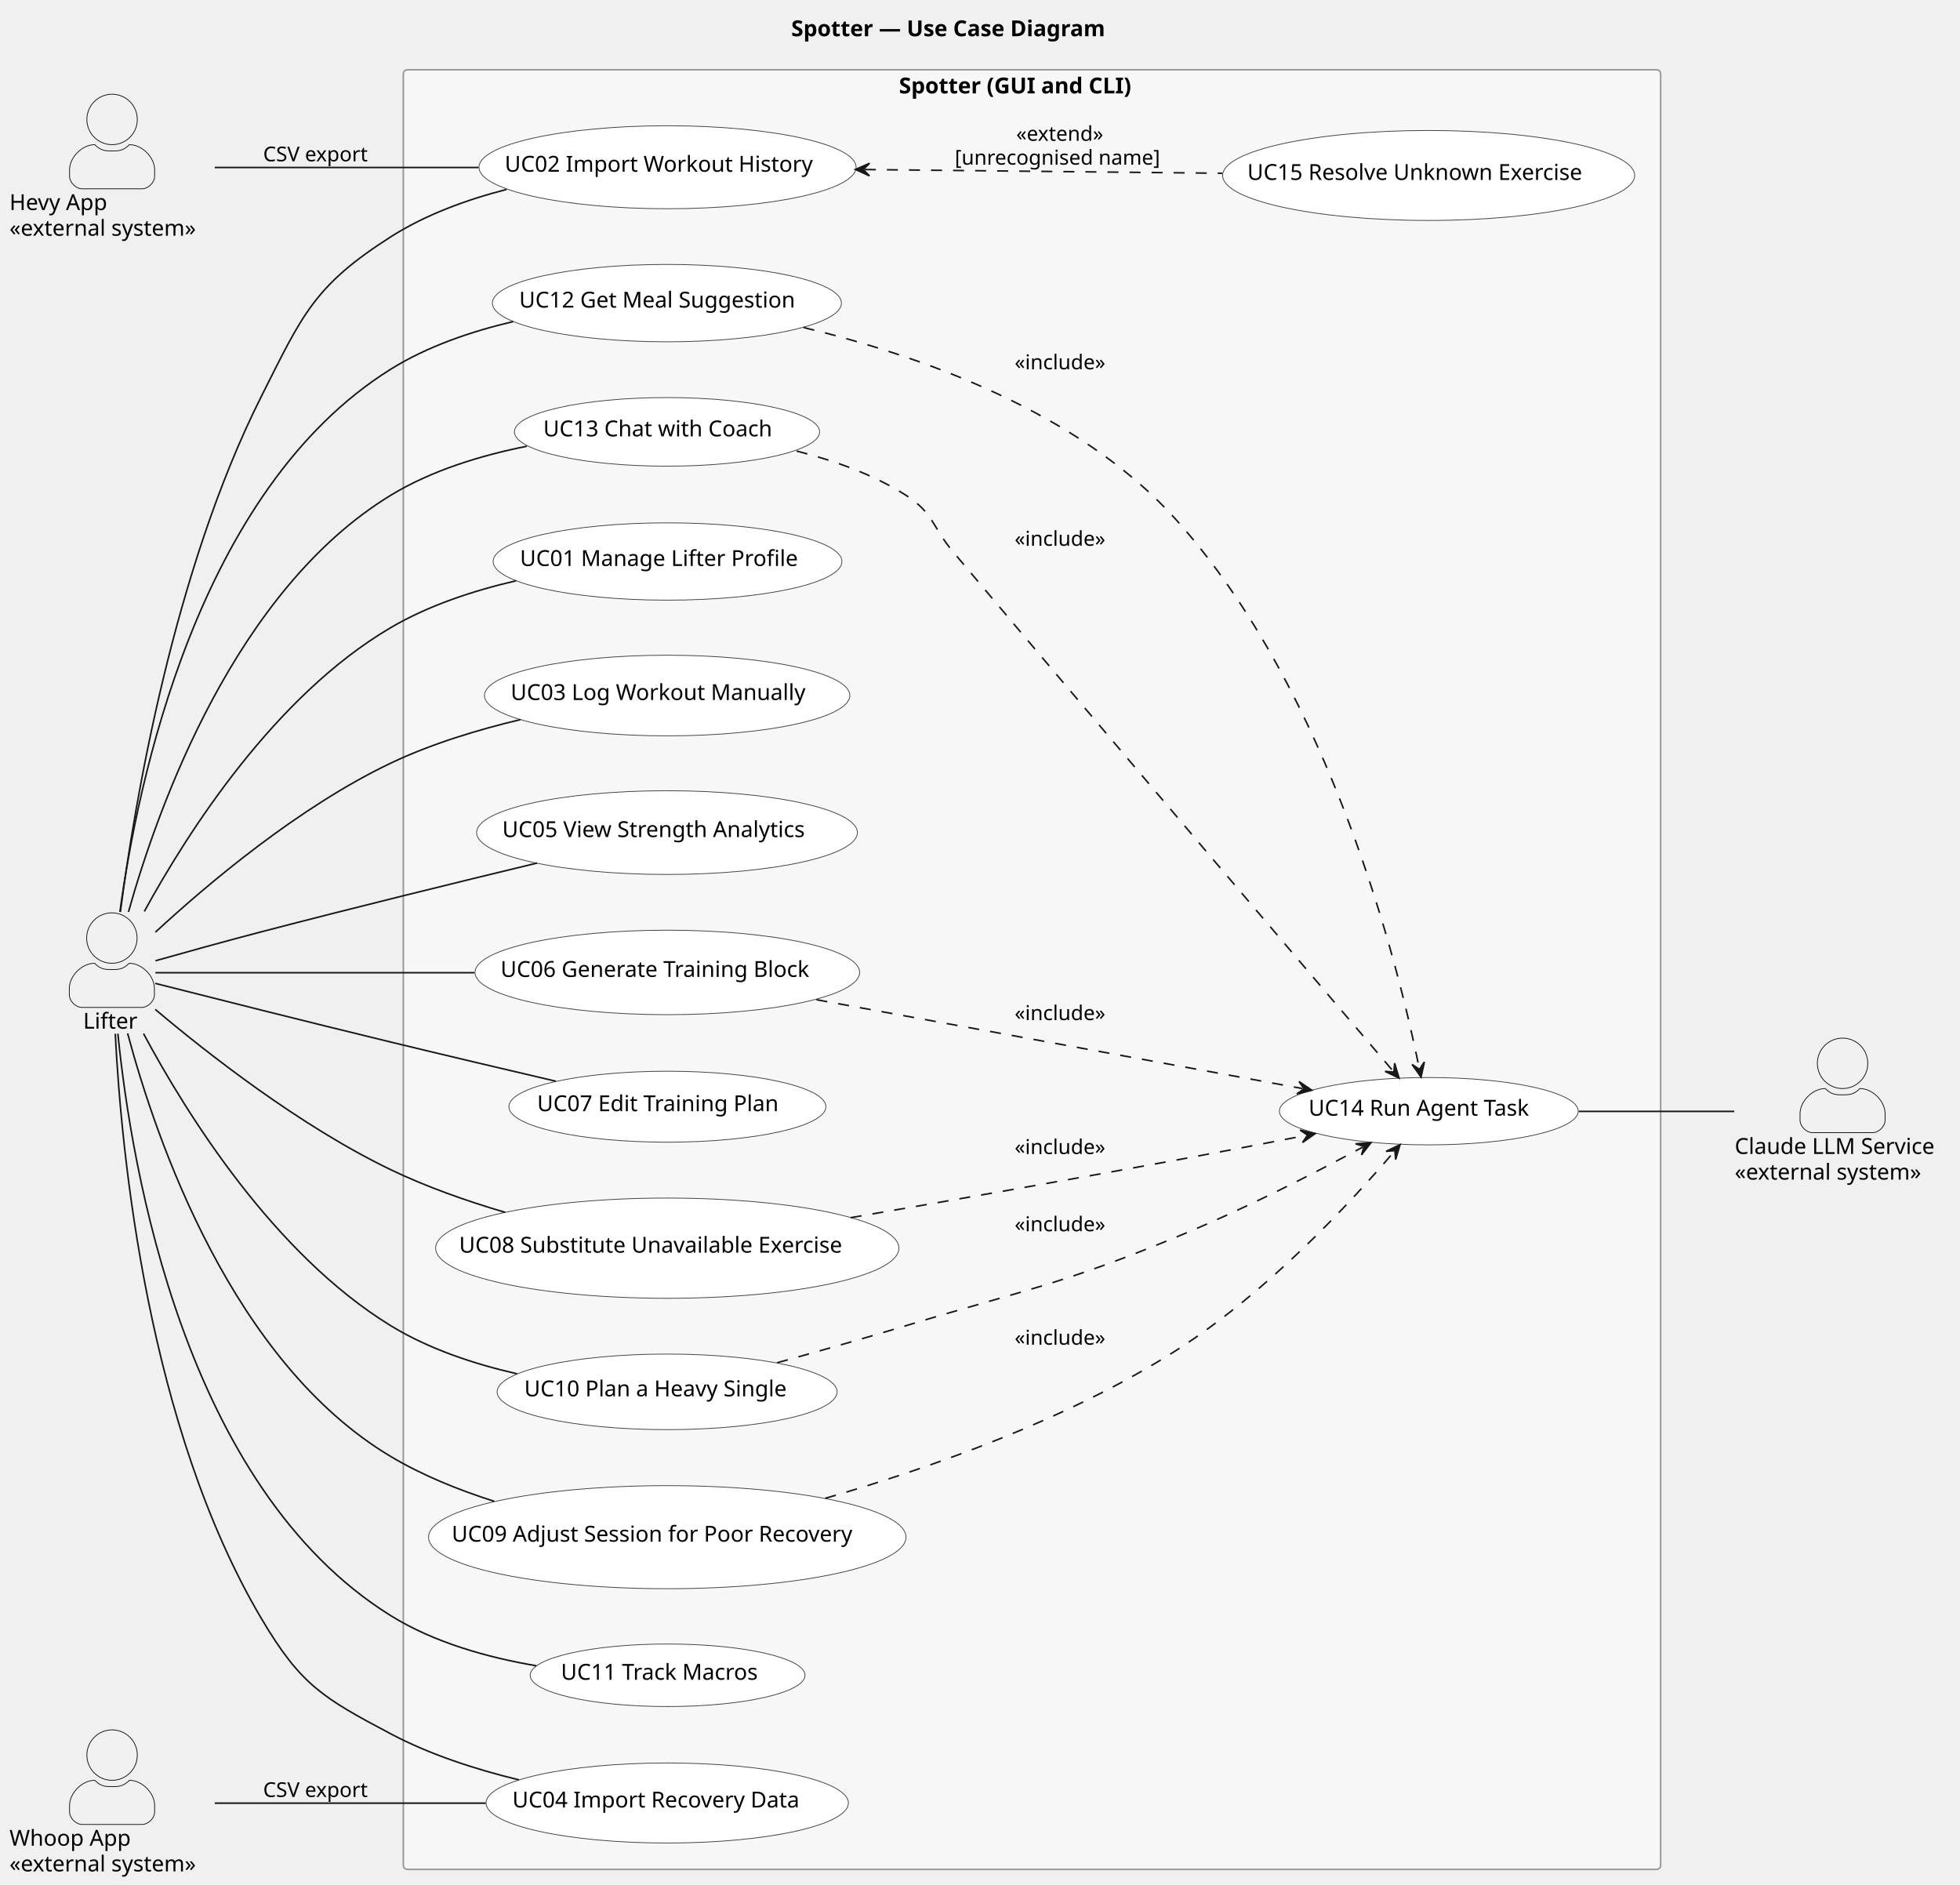
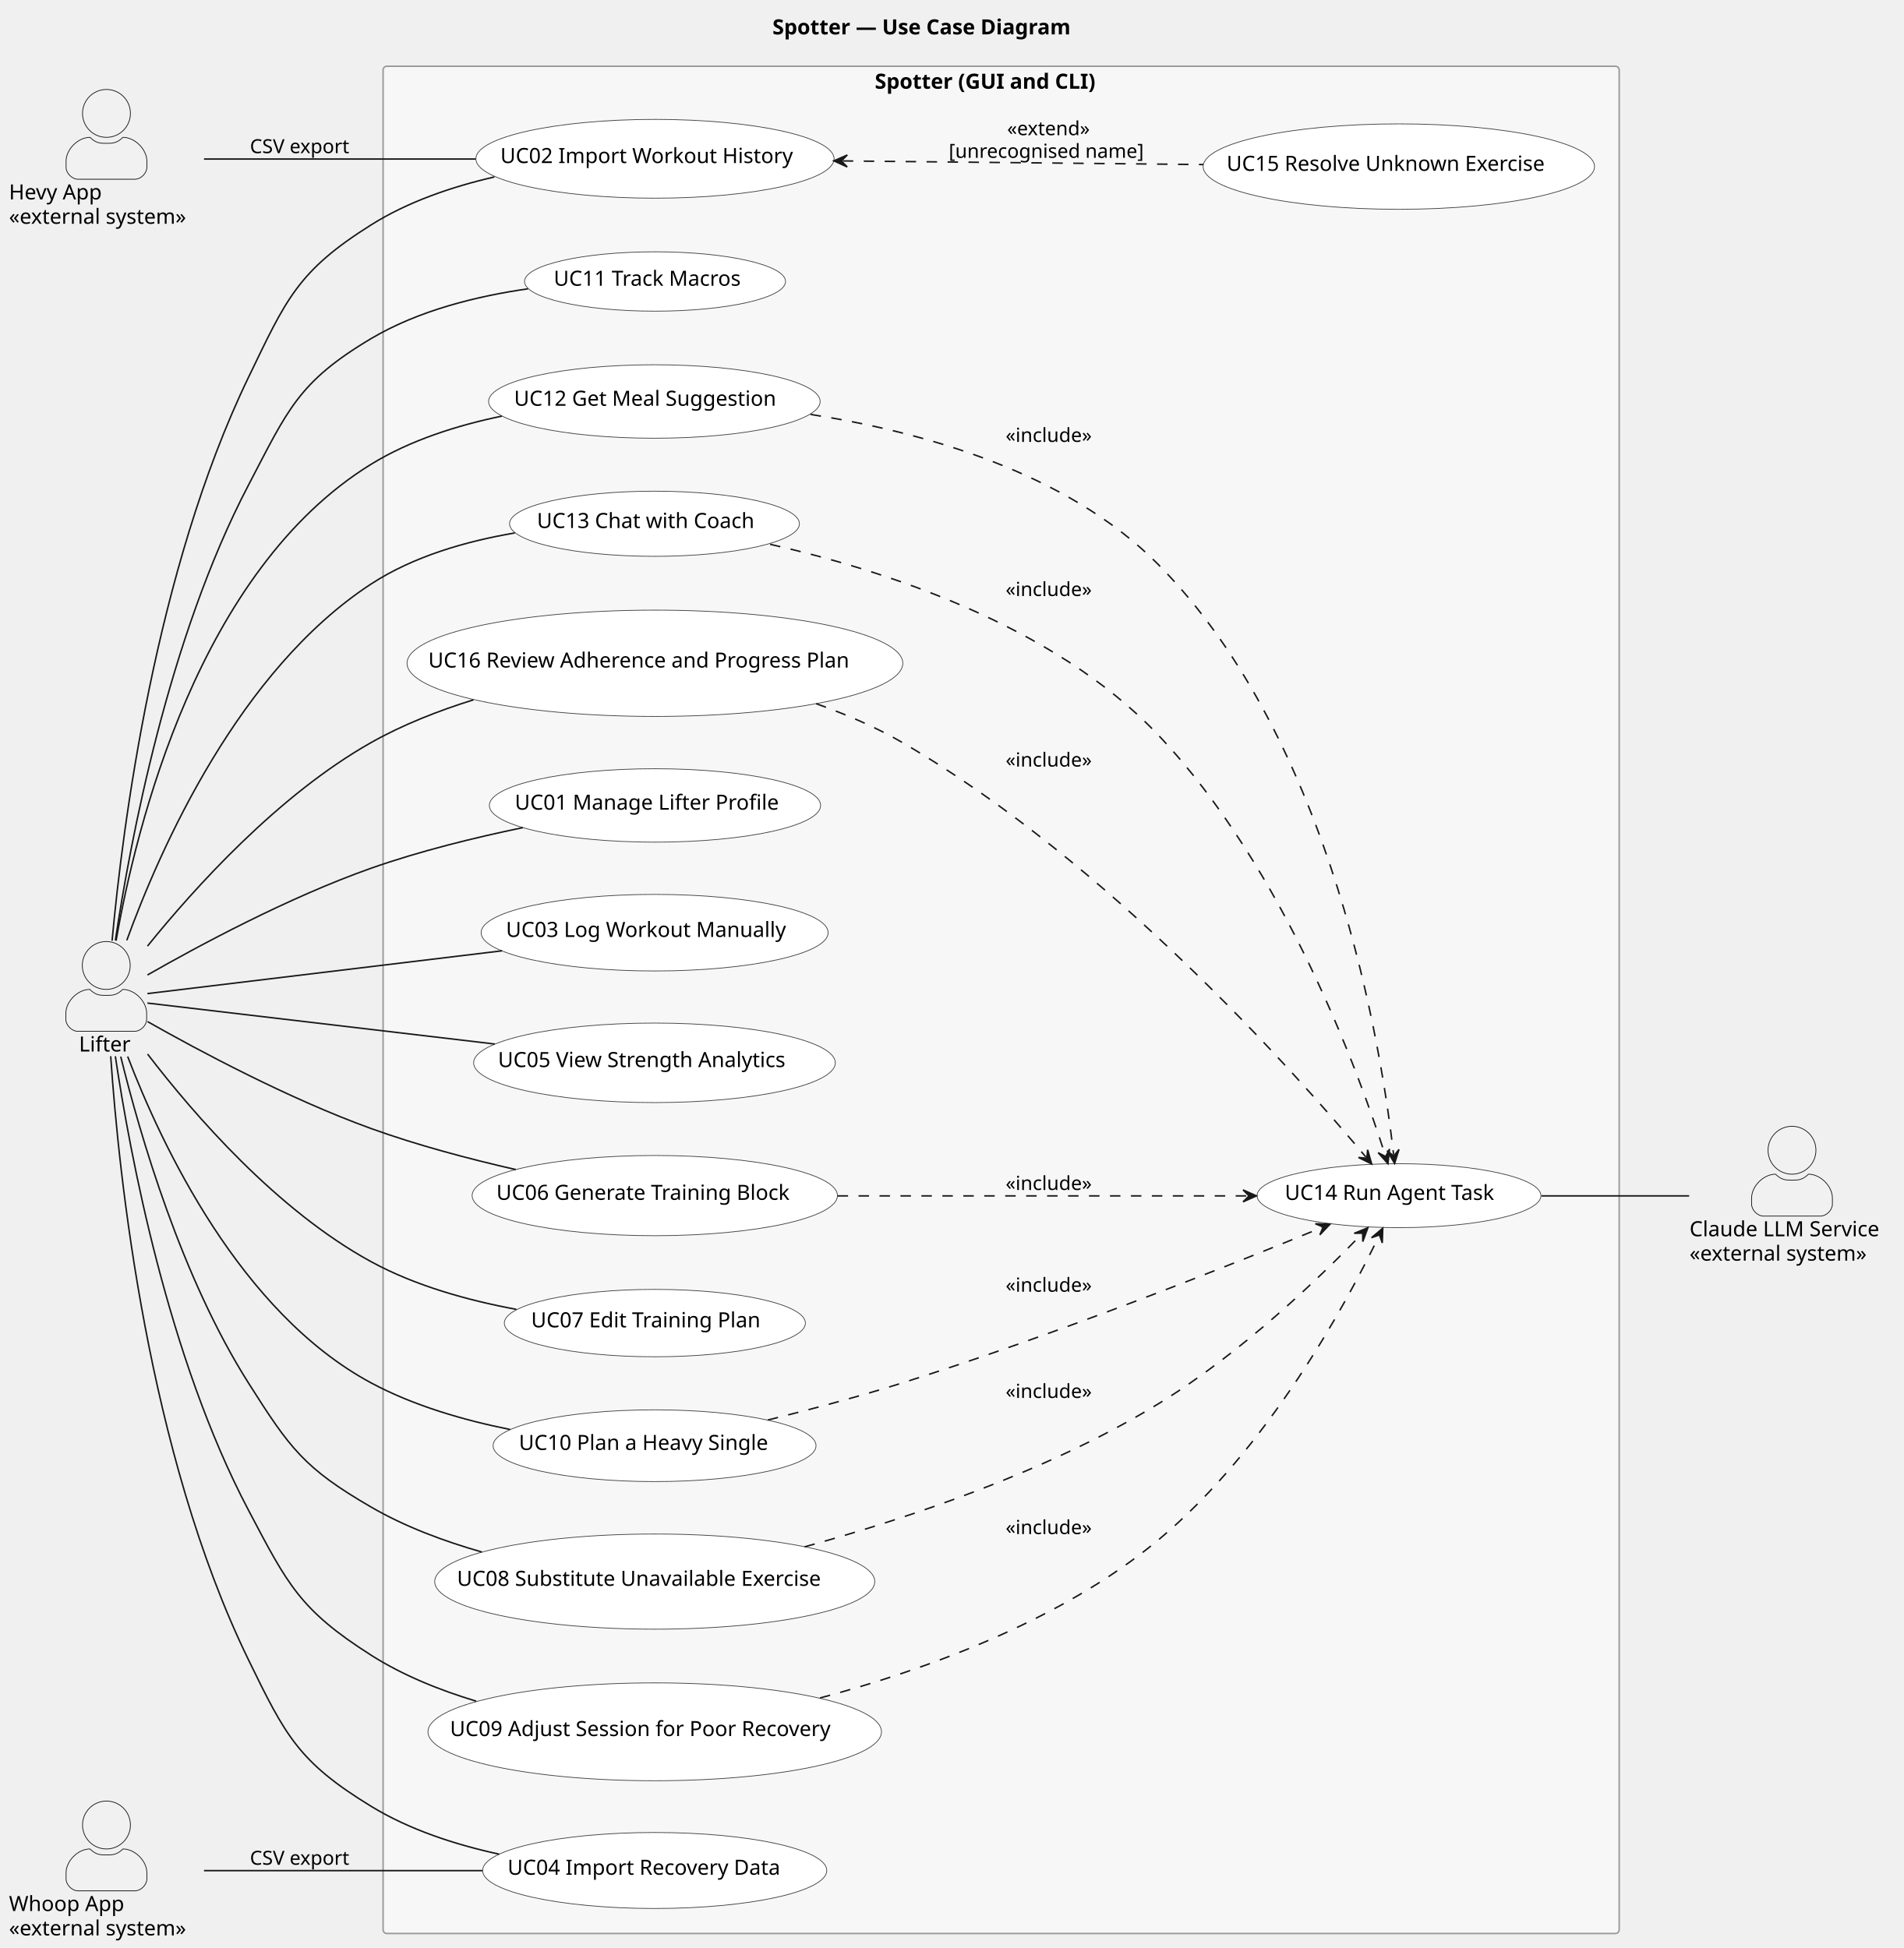
- <svg xmlns="http://www.w3.org/2000/svg" contentStyleType="text/css" height="1196px" preserveAspectRatio="none" style="width:1244px;height:1196px;background:#FFFFFF;" version="1.1" viewBox="0 0 1244 1196" width="1244px" zoomAndPan="magnify">
+ <svg xmlns="http://www.w3.org/2000/svg" contentStyleType="text/css" height="1302px" preserveAspectRatio="none" style="width:1272px;height:1302px;background:#FFFFFF;" version="1.1" viewBox="0 0 1272 1302" width="1272px" zoomAndPan="magnify">
  <defs />
  <g>
-     <text fill="#000000" font-family="sans-serif" font-size="14" font-weight="bold" lengthAdjust="spacing" textLength="226.577" x="502.18" y="22.995">Spotter — Use Case Diagram</text>
+     <text fill="#000000" font-family="sans-serif" font-size="14" font-weight="bold" lengthAdjust="spacing" textLength="226.577" x="516.18" y="22.995">Spotter — Use Case Diagram</text>
    <g id="cluster_Spotter (GUI and CLI)">
-       <rect fill="#F7F7F7" height="1142" rx="2.5" ry="2.5" style="stroke:#999999;stroke-width:1.0;" width="798" x="256" y="44.297" />
-       <text fill="#000000" font-family="sans-serif" font-size="14" font-weight="bold" lengthAdjust="spacing" textLength="168.834" x="570.583" y="59.292">Spotter (GUI and CLI)</text>
+       <rect fill="#F7F7F7" height="1248" rx="2.5" ry="2.5" style="stroke:#999999;stroke-width:1.0;" width="826" x="256" y="44.297" />
+       <text fill="#000000" font-family="sans-serif" font-size="14" font-weight="bold" lengthAdjust="spacing" textLength="168.834" x="584.583" y="59.292">Spotter (GUI and CLI)</text>
    </g>
    <g id="elem_UC01">
-       <ellipse cx="423.685" cy="356.334" fill="#FFFFFF" rx="110.685" ry="24.537" style="stroke:#444444;stroke-width:0.5;" />
-       <text fill="#000000" font-family="sans-serif" font-size="14" lengthAdjust="spacing" textLength="187.359" x="330.005" y="359.18">UC01 Manage Lifter Profile</text>
+       <ellipse cx="437.685" cy="538.334" fill="#FFFFFF" rx="110.685" ry="24.537" style="stroke:#444444;stroke-width:0.5;" />
+       <text fill="#000000" font-family="sans-serif" font-size="14" lengthAdjust="spacing" textLength="187.359" x="344.005" y="541.181">UC01 Manage Lifter Profile</text>
    </g>
    <g id="elem_UC02">
-       <ellipse cx="423.673" cy="106.132" fill="#FFFFFF" rx="119.673" ry="26.335" style="stroke:#444444;stroke-width:0.5;" />
-       <text fill="#000000" font-family="sans-serif" font-size="14" lengthAdjust="spacing" textLength="206.657" x="320.345" y="108.978">UC02 Import Workout History</text>
+       <ellipse cx="437.673" cy="106.132" fill="#FFFFFF" rx="119.673" ry="26.335" style="stroke:#444444;stroke-width:0.5;" />
+       <text fill="#000000" font-family="sans-serif" font-size="14" lengthAdjust="spacing" textLength="206.657" x="334.345" y="108.978">UC02 Import Workout History</text>
    </g>
    <g id="elem_UC03">
-       <ellipse cx="423.447" cy="441.386" fill="#FFFFFF" rx="115.948" ry="25.59" style="stroke:#444444;stroke-width:0.5;" />
-       <text fill="#000000" font-family="sans-serif" font-size="14" lengthAdjust="spacing" textLength="198.686" x="324.104" y="444.233">UC03 Log Workout Manually</text>
+       <ellipse cx="437.447" cy="623.386" fill="#FFFFFF" rx="115.948" ry="25.59" style="stroke:#444444;stroke-width:0.5;" />
+       <text fill="#000000" font-family="sans-serif" font-size="14" lengthAdjust="spacing" textLength="198.686" x="338.104" y="626.233">UC03 Log Workout Manually</text>
    </g>
    <g id="elem_UC04">
-       <ellipse cx="423.485" cy="1144.194" fill="#FFFFFF" rx="114.985" ry="25.397" style="stroke:#444444;stroke-width:0.5;" />
-       <text fill="#000000" font-family="sans-serif" font-size="14" lengthAdjust="spacing" textLength="196.622" x="325.174" y="1147.041">UC04 Import Recovery Data</text>
+       <ellipse cx="437.485" cy="1250.194" fill="#FFFFFF" rx="114.985" ry="25.397" style="stroke:#444444;stroke-width:0.5;" />
+       <text fill="#000000" font-family="sans-serif" font-size="14" lengthAdjust="spacing" textLength="196.622" x="339.174" y="1253.041">UC04 Import Recovery Data</text>
    </g>
    <g id="elem_UC05">
-       <ellipse cx="423.346" cy="528.366" fill="#FFFFFF" rx="120.846" ry="26.569" style="stroke:#444444;stroke-width:0.5;" />
-       <text fill="#000000" font-family="sans-serif" font-size="14" lengthAdjust="spacing" textLength="209.159" x="318.767" y="531.213">UC05 View Strength Analytics</text>
+       <ellipse cx="437.346" cy="710.366" fill="#FFFFFF" rx="120.846" ry="26.569" style="stroke:#444444;stroke-width:0.5;" />
+       <text fill="#000000" font-family="sans-serif" font-size="14" lengthAdjust="spacing" textLength="209.159" x="332.767" y="713.213">UC05 View Strength Analytics</text>
    </g>
    <g id="elem_UC06">
-       <ellipse cx="423.556" cy="617.108" fill="#FFFFFF" rx="122.056" ry="26.811" style="stroke:#444444;stroke-width:0.5;" />
-       <text fill="#000000" font-family="sans-serif" font-size="14" lengthAdjust="spacing" textLength="211.736" x="317.688" y="619.955">UC06 Generate Training Block</text>
+       <ellipse cx="437.556" cy="799.108" fill="#FFFFFF" rx="122.056" ry="26.811" style="stroke:#444444;stroke-width:0.5;" />
+       <text fill="#000000" font-family="sans-serif" font-size="14" lengthAdjust="spacing" textLength="211.736" x="331.688" y="801.955">UC06 Generate Training Block</text>
    </g>
    <g id="elem_UC07">
-       <ellipse cx="423.601" cy="702.317" fill="#FFFFFF" rx="100.601" ry="22.52" style="stroke:#444444;stroke-width:0.5;" />
-       <text fill="#000000" font-family="sans-serif" font-size="14" lengthAdjust="spacing" textLength="165.382" x="340.91" y="705.164">UC07 Edit Training Plan</text>
+       <ellipse cx="437.601" cy="884.317" fill="#FFFFFF" rx="100.601" ry="22.52" style="stroke:#444444;stroke-width:0.5;" />
+       <text fill="#000000" font-family="sans-serif" font-size="14" lengthAdjust="spacing" textLength="165.382" x="354.91" y="887.164">UC07 Edit Training Plan</text>
    </g>
    <g id="elem_UC08">
-       <ellipse cx="423.522" cy="792.101" fill="#FFFFFF" rx="147.022" ry="31.804" style="stroke:#444444;stroke-width:0.5;" />
-       <text fill="#000000" font-family="sans-serif" font-size="14" lengthAdjust="spacing" textLength="264.277" x="291.383" y="794.948">UC08 Substitute Unavailable Exercise</text>
+       <ellipse cx="437.522" cy="1057.101" fill="#FFFFFF" rx="147.022" ry="31.804" style="stroke:#444444;stroke-width:0.5;" />
+       <text fill="#000000" font-family="sans-serif" font-size="14" lengthAdjust="spacing" textLength="264.277" x="305.383" y="1059.948">UC08 Substitute Unavailable Exercise</text>
    </g>
    <g id="elem_UC09">
-       <ellipse cx="423.516" cy="975.5" fill="#FFFFFF" rx="151.516" ry="32.703" style="stroke:#444444;stroke-width:0.5;" />
-       <text fill="#000000" font-family="sans-serif" font-size="14" lengthAdjust="spacing" textLength="273.636" x="286.698" y="978.347">UC09 Adjust Session for Poor Recovery</text>
+       <ellipse cx="437.516" cy="1157.5" fill="#FFFFFF" rx="151.516" ry="32.703" style="stroke:#444444;stroke-width:0.5;" />
+       <text fill="#000000" font-family="sans-serif" font-size="14" lengthAdjust="spacing" textLength="273.636" x="300.698" y="1160.347">UC09 Adjust Session for Poor Recovery</text>
    </g>
    <g id="elem_UC10">
-       <ellipse cx="423.4" cy="883.277" fill="#FFFFFF" rx="107.9" ry="23.98" style="stroke:#444444;stroke-width:0.5;" />
-       <text fill="#000000" font-family="sans-serif" font-size="14" lengthAdjust="spacing" textLength="181.33" x="332.735" y="886.124">UC10 Plan a Heavy Single</text>
+       <ellipse cx="437.4" cy="966.277" fill="#FFFFFF" rx="107.9" ry="23.98" style="stroke:#444444;stroke-width:0.5;" />
+       <text fill="#000000" font-family="sans-serif" font-size="14" lengthAdjust="spacing" textLength="181.33" x="346.735" y="969.124">UC10 Plan a Heavy Single</text>
    </g>
    <g id="elem_UC11">
-       <ellipse cx="423.712" cy="1063.139" fill="#FFFFFF" rx="87.212" ry="19.842" style="stroke:#444444;stroke-width:0.5;" />
-       <text fill="#000000" font-family="sans-serif" font-size="14" lengthAdjust="spacing" textLength="135.399" x="356.012" y="1065.986">UC11 Track Macros</text>
+       <ellipse cx="437.712" cy="188.139" fill="#FFFFFF" rx="87.212" ry="19.842" style="stroke:#444444;stroke-width:0.5;" />
+       <text fill="#000000" font-family="sans-serif" font-size="14" lengthAdjust="spacing" textLength="135.399" x="370.012" y="190.986">UC11 Track Macros</text>
    </g>
    <g id="elem_UC12">
-       <ellipse cx="423.276" cy="192.352" fill="#FFFFFF" rx="110.776" ry="24.555" style="stroke:#444444;stroke-width:0.5;" />
-       <text fill="#000000" font-family="sans-serif" font-size="14" lengthAdjust="spacing" textLength="187.558" x="329.498" y="195.199">UC12 Get Meal Suggestion</text>
+       <ellipse cx="437.276" cy="268.352" fill="#FFFFFF" rx="110.776" ry="24.555" style="stroke:#444444;stroke-width:0.5;" />
+       <text fill="#000000" font-family="sans-serif" font-size="14" lengthAdjust="spacing" textLength="187.558" x="343.498" y="271.199">UC12 Get Meal Suggestion</text>
    </g>
    <g id="elem_UC13">
-       <ellipse cx="423.353" cy="274.067" fill="#FFFFFF" rx="96.853" ry="21.771" style="stroke:#444444;stroke-width:0.5;" />
-       <text fill="#000000" font-family="sans-serif" font-size="14" lengthAdjust="spacing" textLength="157.097" x="344.805" y="276.914">UC13 Chat with Coach</text>
+       <ellipse cx="437.353" cy="350.067" fill="#FFFFFF" rx="96.853" ry="21.771" style="stroke:#444444;stroke-width:0.5;" />
+       <text fill="#000000" font-family="sans-serif" font-size="14" lengthAdjust="spacing" textLength="157.097" x="358.805" y="352.914">UC13 Chat with Coach</text>
+     </g>
+     <g id="elem_UC16">
+       <ellipse cx="437.636" cy="443.324" fill="#FFFFFF" rx="165.636" ry="35.527" style="stroke:#444444;stroke-width:0.5;" />
+       <text fill="#000000" font-family="sans-serif" font-size="14" lengthAdjust="spacing" textLength="302.9" x="286.186" y="446.171">UC16 Review Adherence and Progress Plan</text>
    </g>
    <g id="elem_UC14">
-       <ellipse cx="906.847" cy="705.166" fill="#FFFFFF" rx="94.847" ry="21.369" style="stroke:#444444;stroke-width:0.5;" />
-       <text fill="#000000" font-family="sans-serif" font-size="14" lengthAdjust="spacing" textLength="152.633" x="830.531" y="708.013">UC14 Run Agent Task</text>
+       <ellipse cx="934.847" cy="799.166" fill="#FFFFFF" rx="94.847" ry="21.369" style="stroke:#444444;stroke-width:0.5;" />
+       <text fill="#000000" font-family="sans-serif" font-size="14" lengthAdjust="spacing" textLength="152.633" x="858.531" y="802.013">UC14 Run Agent Task</text>
    </g>
    <g id="elem_UC15">
-       <ellipse cx="906.75" cy="111.347" fill="#FFFFFF" rx="130.75" ry="28.55" style="stroke:#444444;stroke-width:0.5;" />
-       <text fill="#000000" font-family="sans-serif" font-size="14" lengthAdjust="spacing" textLength="230.159" x="791.671" y="114.194">UC15 Resolve Unknown Exercise</text>
+       <ellipse cx="934.75" cy="111.347" fill="#FFFFFF" rx="130.75" ry="28.55" style="stroke:#444444;stroke-width:0.5;" />
+       <text fill="#000000" font-family="sans-serif" font-size="14" lengthAdjust="spacing" textLength="230.159" x="819.671" y="114.194">UC15 Resolve Unknown Exercise</text>
    </g>
    <g id="elem_Lifter">
-       <ellipse cx="71" cy="595.297" fill="#F1F1F1" rx="16" ry="16" style="stroke:#181818;stroke-width:0.5;" />
-       <path d="M71,615.297 C75,615.297 78,615.297 82,611.297 C90,611.297 98,619.297 98,627.297 L98,631.297 C98,635.297 94,639.297 90,639.297 L52,639.297 C48,639.297 44,635.297 44,631.297 L44,627.297 C44,619.297 52,611.297 60,611.297 C64,615.297 67,615.297 71,615.297 " fill="#F1F1F1" style="stroke:#181818;stroke-width:0.5;" />
-       <text fill="#000000" font-family="sans-serif" font-size="14" lengthAdjust="spacing" textLength="36.477" x="52.762" y="652.792">Lifter</text>
+       <ellipse cx="71" cy="645.297" fill="#F1F1F1" rx="16" ry="16" style="stroke:#181818;stroke-width:0.5;" />
+       <path d="M71,665.297 C75,665.297 78,665.297 82,661.297 C90,661.297 98,669.297 98,677.297 L98,681.297 C98,685.297 94,689.297 90,689.297 L52,689.297 C48,689.297 44,685.297 44,681.297 L44,677.297 C44,669.297 52,661.297 60,661.297 C64,665.297 67,665.297 71,665.297 " fill="#F1F1F1" style="stroke:#181818;stroke-width:0.5;" />
+       <text fill="#000000" font-family="sans-serif" font-size="14" lengthAdjust="spacing" textLength="36.477" x="52.762" y="702.792">Lifter</text>
    </g>
    <g id="elem_Hevy">
      <ellipse cx="71.147" cy="75.797" fill="#F1F1F1" rx="16" ry="16" style="stroke:#181818;stroke-width:0.5;" />
      <path d="M71.147,95.797 C75.147,95.797 78.147,95.797 82.147,91.797 C90.147,91.797 98.147,99.797 98.147,107.797 L98.147,111.797 C98.147,115.797 94.147,119.797 90.147,119.797 L52.147,119.797 C48.147,119.797 44.147,115.797 44.147,111.797 L44.147,107.797 C44.147,99.797 52.147,91.797 60.147,91.797 C64.147,95.797 67.147,95.797 71.147,95.797 " fill="#F1F1F1" style="stroke:#181818;stroke-width:0.5;" />
      <text fill="#000000" font-family="sans-serif" font-size="14" lengthAdjust="spacing" textLength="67.512" x="6" y="133.292">Hevy App</text>
      <text fill="#000000" font-family="sans-serif" font-size="14" lengthAdjust="spacing" textLength="130.293" x="6" y="149.589">«external system»</text>
    </g>
    <g id="elem_Whoop">
-       <ellipse cx="71.147" cy="1113.797" fill="#F1F1F1" rx="16" ry="16" style="stroke:#181818;stroke-width:0.5;" />
-       <path d="M71.147,1133.797 C75.147,1133.797 78.147,1133.797 82.147,1129.797 C90.147,1129.797 98.147,1137.797 98.147,1145.797 L98.147,1149.797 C98.147,1153.797 94.147,1157.797 90.147,1157.797 L52.147,1157.797 C48.147,1157.797 44.147,1153.797 44.147,1149.797 L44.147,1145.797 C44.147,1137.797 52.147,1129.797 60.147,1129.797 C64.147,1133.797 67.147,1133.797 71.147,1133.797 " fill="#F1F1F1" style="stroke:#181818;stroke-width:0.5;" />
-       <text fill="#000000" font-family="sans-serif" font-size="14" lengthAdjust="spacing" textLength="80.534" x="6" y="1171.292">Whoop App</text>
-       <text fill="#000000" font-family="sans-serif" font-size="14" lengthAdjust="spacing" textLength="130.293" x="6" y="1187.589">«external system»</text>
+       <ellipse cx="71.147" cy="1219.797" fill="#F1F1F1" rx="16" ry="16" style="stroke:#181818;stroke-width:0.5;" />
+       <path d="M71.147,1239.797 C75.147,1239.797 78.147,1239.797 82.147,1235.797 C90.147,1235.797 98.147,1243.797 98.147,1251.797 L98.147,1255.797 C98.147,1259.797 94.147,1263.797 90.147,1263.797 L52.147,1263.797 C48.147,1263.797 44.147,1259.797 44.147,1255.797 L44.147,1251.797 C44.147,1243.797 52.147,1235.797 60.147,1235.797 C64.147,1239.797 67.147,1239.797 71.147,1239.797 " fill="#F1F1F1" style="stroke:#181818;stroke-width:0.5;" />
+       <text fill="#000000" font-family="sans-serif" font-size="14" lengthAdjust="spacing" textLength="80.534" x="6" y="1277.292">Whoop App</text>
+       <text fill="#000000" font-family="sans-serif" font-size="14" lengthAdjust="spacing" textLength="130.293" x="6" y="1293.589">«external system»</text>
    </g>
    <g id="elem_Claude">
-       <ellipse cx="1169.469" cy="674.797" fill="#F1F1F1" rx="16" ry="16" style="stroke:#181818;stroke-width:0.5;" />
-       <path d="M1169.469,694.797 C1173.469,694.797 1176.469,694.797 1180.469,690.797 C1188.469,690.797 1196.469,698.797 1196.469,706.797 L1196.469,710.797 C1196.469,714.797 1192.469,718.797 1188.469,718.797 L1150.469,718.797 C1146.469,718.797 1142.469,714.797 1142.469,710.797 L1142.469,706.797 C1142.469,698.797 1150.469,690.797 1158.469,690.797 C1162.469,694.797 1165.469,694.797 1169.469,694.797 " fill="#F1F1F1" style="stroke:#181818;stroke-width:0.5;" />
-       <text fill="#000000" font-family="sans-serif" font-size="14" lengthAdjust="spacing" textLength="136.938" x="1101" y="732.292">Claude LLM Service</text>
-       <text fill="#000000" font-family="sans-serif" font-size="14" lengthAdjust="spacing" textLength="130.293" x="1101" y="748.589">«external system»</text>
+       <ellipse cx="1197.469" cy="768.797" fill="#F1F1F1" rx="16" ry="16" style="stroke:#181818;stroke-width:0.5;" />
+       <path d="M1197.469,788.797 C1201.469,788.797 1204.469,788.797 1208.469,784.797 C1216.469,784.797 1224.469,792.797 1224.469,800.797 L1224.469,804.797 C1224.469,808.797 1220.469,812.797 1216.469,812.797 L1178.469,812.797 C1174.469,812.797 1170.469,808.797 1170.469,804.797 L1170.469,800.797 C1170.469,792.797 1178.469,784.797 1186.469,784.797 C1190.469,788.797 1193.469,788.797 1197.469,788.797 " fill="#F1F1F1" style="stroke:#181818;stroke-width:0.5;" />
+       <text fill="#000000" font-family="sans-serif" font-size="14" lengthAdjust="spacing" textLength="136.938" x="1129" y="826.292">Claude LLM Service</text>
+       <text fill="#000000" font-family="sans-serif" font-size="14" lengthAdjust="spacing" textLength="130.293" x="1129" y="842.589">«external system»</text>
    </g>
    <g id="link_Lifter_UC01">
-       <path d="M91.61,578.387 C119.18,527.997 174.4,441.537 248,398.297 C272.04,384.167 300.61,374.787 327.59,368.557 " fill="none" id="Lifter-UC01" style="stroke:#181818;stroke-width:1.0;" />
+       <path d="M98.55,651.647 C132.27,632.367 192.71,599.797 248,580.297 C280.41,568.867 317.08,559.857 349.41,553.157 " fill="none" id="Lifter-UC01" style="stroke:#181818;stroke-width:1.0;" />
    </g>
    <g id="link_Lifter_UC02">
-       <path d="M76.38,578.787 C85.37,509.917 109.99,362.467 166,251.297 C192.01,199.657 199.26,181.397 248,150.297 C269.99,136.267 296.2,126.707 321.54,120.197 " fill="none" id="Lifter-UC02" style="stroke:#181818;stroke-width:1.0;" />
+       <path d="M74.9,628.767 C81.83,553.137 103.67,381.347 166,252.297 C191.3,199.917 198.76,181.267 248,150.297 C272.61,134.817 302.1,124.777 330.38,118.267 " fill="none" id="Lifter-UC02" style="stroke:#181818;stroke-width:1.0;" />
    </g>
    <g id="link_Lifter_UC03">
-       <path d="M98.63,591.567 C131.23,561.457 189.39,512.207 248,484.297 C273.64,472.087 303.1,463.127 330.42,456.647 " fill="none" id="Lifter-UC03" style="stroke:#181818;stroke-width:1.0;" />
+       <path d="M98.51,664.097 C147.57,658.177 254.89,645.217 335.52,635.487 " fill="none" id="Lifter-UC03" style="stroke:#181818;stroke-width:1.0;" />
    </g>
    <g id="link_Lifter_UC04">
-       <path d="M73.16,656.047 C77.02,732.337 93.75,905.217 166,1027.297 C190.85,1069.287 204.88,1077.457 248,1100.297 C272.99,1113.537 302.11,1122.907 329.33,1129.507 " fill="none" id="Lifter-UC04" style="stroke:#181818;stroke-width:1.0;" />
+       <path d="M73.98,705.977 C79.34,785.397 98.68,971.047 166,1109.297 C190.86,1160.357 199.56,1177.657 248,1207.297 C273.62,1222.977 304.37,1232.947 333.53,1239.287 " fill="none" id="Lifter-UC04" style="stroke:#181818;stroke-width:1.0;" />
    </g>
    <g id="link_Lifter_UC05">
-       <path d="M98.69,609.697 C117.47,604.397 143.23,597.237 166,591.297 C224.34,576.067 290.43,559.857 340.91,547.697 " fill="none" id="Lifter-UC05" style="stroke:#181818;stroke-width:1.0;" />
+       <path d="M98.51,670.427 C146.59,676.097 250.61,688.367 330.64,697.807 " fill="none" id="Lifter-UC05" style="stroke:#181818;stroke-width:1.0;" />
    </g>
    <g id="link_Lifter_UC06">
-       <path d="M98.63,617.297 C141.45,617.297 228.17,617.297 301.11,617.297 " fill="none" id="Lifter-UC06" style="stroke:#181818;stroke-width:1.0;" />
+       <path d="M98.6,682.817 C132.37,701.947 192.86,734.377 248,754.297 C278.85,765.447 313.55,774.627 344.68,781.727 " fill="none" id="Lifter-UC06" style="stroke:#181818;stroke-width:1.0;" />
    </g>
    <g id="link_Lifter_UC07">
-       <path d="M98.51,624.047 C132.93,632.787 194.89,648.417 248,661.297 C282.48,669.657 320.85,678.697 352.82,686.167 " fill="none" id="Lifter-UC07" style="stroke:#181818;stroke-width:1.0;" />
+       <path d="M98.62,704.517 C129.73,745.127 185.04,808.917 248,843.297 C277.54,859.427 312.94,869.207 345.04,875.147 " fill="none" id="Lifter-UC07" style="stroke:#181818;stroke-width:1.0;" />
    </g>
    <g id="link_Lifter_UC08">
-       <path d="M98.51,640.547 C131.47,668.347 190.41,714.597 248,742.297 C270.72,753.227 296.28,762.207 320.69,769.387 " fill="none" id="Lifter-UC08" style="stroke:#181818;stroke-width:1.0;" />
+       <path d="M80.69,706.217 C93.59,758.687 121.23,853.677 166,924.297 C193.76,968.097 203.14,981.287 248,1007.297 C270.55,1020.377 296.59,1030.107 321.98,1037.327 " fill="none" id="Lifter-UC08" style="stroke:#181818;stroke-width:1.0;" />
    </g>
    <g id="link_Lifter_UC09">
-       <path d="M81,655.797 C99.24,723.987 147.62,864.417 248,924.297 C268.06,936.267 291.1,945.577 313.73,952.757 " fill="none" id="Lifter-UC09" style="stroke:#181818;stroke-width:1.0;" />
+       <path d="M77.07,705.977 C86.84,771.537 112.24,907.297 166,1009.297 C192.32,1059.237 200.37,1075.997 248,1106.297 C269.17,1119.767 293.85,1129.707 318.24,1137.037 " fill="none" id="Lifter-UC09" style="stroke:#181818;stroke-width:1.0;" />
    </g>
    <g id="link_Lifter_UC10">
-       <path d="M91.08,655.917 C118.43,706.987 173.79,795.797 248,841.297 C272.04,856.037 300.89,865.607 328.15,871.817 " fill="none" id="Lifter-UC10" style="stroke:#181818;stroke-width:1.0;" />
+       <path d="M85.32,706.157 C108.06,765.647 160.58,877.337 248,924.297 C276.35,939.527 309.95,949.247 340.87,955.437 " fill="none" id="Lifter-UC10" style="stroke:#181818;stroke-width:1.0;" />
    </g>
    <g id="link_Lifter_UC11">
-       <path d="M74.81,655.947 C83.35,741.127 117.15,943.917 248,1025.297 C275.51,1042.407 309.64,1051.887 340.4,1057.107 " fill="none" id="Lifter-UC11" style="stroke:#181818;stroke-width:1.0;" />
+       <path d="M77.1,628.537 C86.92,562.827 112.39,426.737 166,324.297 C192.33,273.977 199.19,255.327 248,226.297 C279.42,207.617 318.45,197.957 352.83,193.027 " fill="none" id="Lifter-UC11" style="stroke:#181818;stroke-width:1.0;" />
    </g>
    <g id="link_Lifter_UC12">
-       <path d="M76.12,578.727 C87.1,497.677 125.21,310.877 248,234.297 C271.27,219.787 299.16,210.287 325.74,204.077 " fill="none" id="Lifter-UC12" style="stroke:#181818;stroke-width:1.0;" />
+       <path d="M77.56,628.767 C90.98,551.957 132.94,381.097 248,310.297 C274.13,294.217 305.66,284.267 335.39,278.117 " fill="none" id="Lifter-UC12" style="stroke:#181818;stroke-width:1.0;" />
    </g>
    <g id="link_Lifter_UC13">
-       <path d="M81.53,578.727 C100.41,511.487 149.55,374.277 248,314.297 C273.88,298.527 305.36,288.967 334.42,283.177 " fill="none" id="Lifter-UC13" style="stroke:#181818;stroke-width:1.0;" />
+       <path d="M84.73,628.487 C107.12,566.907 159.73,447.897 248,390.297 C276.3,371.827 311.61,361.707 343.99,356.227 " fill="none" id="Lifter-UC13" style="stroke:#181818;stroke-width:1.0;" />
+     </g>
+     <g id="link_Lifter_UC16">
+       <path d="M98.56,632.347 C130.03,593.387 186.05,531.277 248,496.297 C269.02,484.427 292.88,475.067 316.38,467.737 " fill="none" id="Lifter-UC16" style="stroke:#181818;stroke-width:1.0;" />
    </g>
    <g id="link_Hevy_UC02">
-       <path d="M136.29,106.297 C183.03,106.297 247.65,106.297 303.67,106.297 " fill="none" id="Hevy-UC02" style="stroke:#181818;stroke-width:1.0;" />
+       <path d="M136.33,106.297 C186.5,106.297 257.57,106.297 317.97,106.297 " fill="none" id="Hevy-UC02" style="stroke:#181818;stroke-width:1.0;" />
      <text fill="#000000" font-family="sans-serif" font-size="13" lengthAdjust="spacing" textLength="72.693" x="167" y="102.364">CSV export</text>
    </g>
    <g id="link_Whoop_UC04">
-       <path d="M136.29,1144.297 C184.31,1144.297 251.22,1144.297 308.27,1144.297 " fill="none" id="Whoop-UC04" style="stroke:#181818;stroke-width:1.0;" />
-       <text fill="#000000" font-family="sans-serif" font-size="13" lengthAdjust="spacing" textLength="72.693" x="167" y="1140.364">CSV export</text>
+       <path d="M136.33,1250.297 C187.73,1250.297 261.06,1250.297 322.37,1250.297 " fill="none" id="Whoop-UC04" style="stroke:#181818;stroke-width:1.0;" />
+       <text fill="#000000" font-family="sans-serif" font-size="13" lengthAdjust="spacing" textLength="72.693" x="167" y="1246.364">CSV export</text>
    </g>
    <g id="link_UC14_Claude">
-       <path d="M1002.05,705.297 C1034.69,705.297 1070.63,705.297 1100.74,705.297 " fill="none" id="UC14-Claude" style="stroke:#181818;stroke-width:1.0;" />
+       <path d="M1030.05,799.297 C1062.69,799.297 1098.63,799.297 1128.74,799.297 " fill="none" id="UC14-Claude" style="stroke:#181818;stroke-width:1.0;" />
    </g>
    <g id="link_UC06_UC14">
-       <path d="M518.19,634.417 C610.12,651.217 742.508,675.418 826.718,690.808 " fill="none" id="UC06-to-UC14" style="stroke:#181818;stroke-width:1.0;stroke-dasharray:7.0,7.0;" />
-       <polygon fill="#181818" points="832.62,691.887,824.486,686.334,827.702,690.988,823.048,694.204,832.62,691.887" style="stroke:#181818;stroke-width:1.0;" />
-       <text fill="#000000" font-family="sans-serif" font-size="13" lengthAdjust="spacing" textLength="63.007" x="644" y="647.364">«include»</text>
+       <path d="M559.71,799.297 C645.95,799.297 754.15,799.297 833.63,799.297 " fill="none" id="UC06-to-UC14" style="stroke:#181818;stroke-width:1.0;stroke-dasharray:7.0,7.0;" />
+       <polygon fill="#181818" points="839.63,799.297,830.63,795.297,834.63,799.297,830.63,803.297,839.63,799.297" style="stroke:#181818;stroke-width:1.0;" />
+       <text fill="#000000" font-family="sans-serif" font-size="13" lengthAdjust="spacing" textLength="63.007" x="672" y="795.364">«include»</text>
    </g>
    <g id="link_UC08_UC14">
-       <path d="M539.92,772.737 C601.19,762.217 677.74,748.857 746,736.297 C775.08,730.947 801.191,725.945 828.881,720.545 " fill="none" id="UC08-to-UC14" style="stroke:#181818;stroke-width:1.0;stroke-dasharray:7.0,7.0;" />
-       <polygon fill="#181818" points="834.77,719.397,825.171,717.193,829.862,720.354,826.702,725.046,834.77,719.397" style="stroke:#181818;stroke-width:1.0;" />
-       <text fill="#000000" font-family="sans-serif" font-size="13" lengthAdjust="spacing" textLength="63.007" x="644" y="732.364">«include»</text>
+       <path d="M537.65,1033.867 C607.12,1014.717 700.34,983.397 774,938.297 C829.86,904.097 881.219,854.57 909.879,824.93 " fill="none" id="UC08-to-UC14" style="stroke:#181818;stroke-width:1.0;stroke-dasharray:7.0,7.0;" />
+       <polygon fill="#181818" points="914.05,820.617,904.918,824.306,910.574,824.211,910.669,829.867,914.05,820.617" style="stroke:#181818;stroke-width:1.0;" />
+       <text fill="#000000" font-family="sans-serif" font-size="13" lengthAdjust="spacing" textLength="63.007" x="672" y="934.364">«include»</text>
    </g>
    <g id="link_UC09_UC14">
-       <path d="M523.77,950.847 C590.03,931.737 677.27,901.017 746,857.297 C805,819.767 857.293,763.059 884.703,730.969 " fill="none" id="UC09-to-UC14" style="stroke:#181818;stroke-width:1.0;stroke-dasharray:7.0,7.0;" />
-       <polygon fill="#181818" points="888.6,726.407,879.713,730.652,885.353,730.209,885.796,735.848,888.6,726.407" style="stroke:#181818;stroke-width:1.0;" />
-       <text fill="#000000" font-family="sans-serif" font-size="13" lengthAdjust="spacing" textLength="63.007" x="644" y="853.364">«include»</text>
+       <path d="M547.94,1134.887 C618.5,1116.087 708.89,1083.367 774,1029.297 C847.53,968.227 899.835,870.797 921.385,826.297 " fill="none" id="UC09-to-UC14" style="stroke:#181818;stroke-width:1.0;stroke-dasharray:7.0,7.0;" />
+       <polygon fill="#181818" points="924,820.897,916.477,827.254,921.821,825.397,923.677,830.74,924,820.897" style="stroke:#181818;stroke-width:1.0;" />
+       <text fill="#000000" font-family="sans-serif" font-size="13" lengthAdjust="spacing" textLength="63.007" x="672" y="1025.364">«include»</text>
    </g>
    <g id="link_UC10_UC14">
-       <path d="M493.24,864.807 C518.96,857.707 548.39,849.367 575,841.297 C651.53,818.097 672.04,815.707 746,785.297 C789.8,767.287 832.918,745.193 864.888,727.963 " fill="none" id="UC10-to-UC14" style="stroke:#181818;stroke-width:1.0;stroke-dasharray:7.0,7.0;" />
-       <polygon fill="#181818" points="870.17,725.117,860.35,725.866,865.769,727.489,864.145,732.908,870.17,725.117" style="stroke:#181818;stroke-width:1.0;" />
-       <text fill="#000000" font-family="sans-serif" font-size="13" lengthAdjust="spacing" textLength="63.007" x="644" y="781.364">«include»</text>
+       <path d="M513.1,949.107 C541.45,942.097 573.91,933.477 603,924.297 C706.84,891.547 820.012,846.51 883.232,820.49 " fill="none" id="UC10-to-UC14" style="stroke:#181818;stroke-width:1.0;stroke-dasharray:7.0,7.0;" />
+       <polygon fill="#181818" points="888.78,818.207,878.935,817.933,884.156,820.11,881.98,825.331,888.78,818.207" style="stroke:#181818;stroke-width:1.0;" />
+       <text fill="#000000" font-family="sans-serif" font-size="13" lengthAdjust="spacing" textLength="63.007" x="672" y="863.364">«include»</text>
    </g>
    <g id="link_UC12_UC14">
-       <path d="M510.02,207.827 C582.52,225.317 684.29,260.757 746,329.297 C845.45,439.747 888.087,615.357 900.727,677.637 " fill="none" id="UC12-to-UC14" style="stroke:#181818;stroke-width:1.0;stroke-dasharray:7.0,7.0;" />
-       <polygon fill="#181818" points="901.92,683.517,904.05,673.901,900.926,678.617,896.21,675.492,901.92,683.517" style="stroke:#181818;stroke-width:1.0;" />
-       <text fill="#000000" font-family="sans-serif" font-size="13" lengthAdjust="spacing" textLength="63.007" x="644" y="234.364">«include»</text>
+       <path d="M541.68,276.987 C615.63,288.507 712.63,315.247 774,377.297 C891.36,495.957 923.516,703.335 931.236,771.655 " fill="none" id="UC12-to-UC14" style="stroke:#181818;stroke-width:1.0;stroke-dasharray:7.0,7.0;" />
+       <polygon fill="#181818" points="931.91,777.617,934.874,768.225,931.349,772.649,926.925,769.123,931.91,777.617" style="stroke:#181818;stroke-width:1.0;" />
+       <text fill="#000000" font-family="sans-serif" font-size="13" lengthAdjust="spacing" textLength="63.007" x="672" y="295.364">«include»</text>
    </g>
    <g id="link_UC13_UC14">
-       <path d="M505.62,286.237 C529.25,292.187 554.26,301.067 575,314.297 C592.56,325.497 591.6,334.357 605,350.297 C711.85,477.407 837.217,624.631 884.067,679.581 " fill="none" id="UC13-to-UC14" style="stroke:#181818;stroke-width:1.0;stroke-dasharray:7.0,7.0;" />
-       <polygon fill="#181818" points="887.96,684.147,885.165,674.703,884.716,680.342,879.077,679.893,887.96,684.147" style="stroke:#181818;stroke-width:1.0;" />
-       <text fill="#000000" font-family="sans-serif" font-size="13" lengthAdjust="spacing" textLength="63.007" x="644" y="346.364">«include»</text>
+       <path d="M514.62,363.787 C590.1,380.937 704.27,417.667 774,491.297 C858.73,580.767 908.36,718.123 925.639,772.063 " fill="none" id="UC13-to-UC14" style="stroke:#181818;stroke-width:1.0;stroke-dasharray:7.0,7.0;" />
+       <polygon fill="#181818" points="927.47,777.777,928.534,767.986,925.945,773.015,920.915,770.426,927.47,777.777" style="stroke:#181818;stroke-width:1.0;" />
+       <text fill="#000000" font-family="sans-serif" font-size="13" lengthAdjust="spacing" textLength="63.007" x="672" y="398.364">«include»</text>
+     </g>
+     <g id="link_UC16_UC14">
+       <path d="M545.37,470.327 C565.19,477.377 585.23,485.967 603,496.297 C741.42,576.747 867.052,718.683 912.752,773.363 " fill="none" id="UC16-to-UC14" style="stroke:#181818;stroke-width:1.0;stroke-dasharray:7.0,7.0;" />
+       <polygon fill="#181818" points="916.6,777.967,913.898,768.496,913.394,774.13,907.759,773.626,916.6,777.967" style="stroke:#181818;stroke-width:1.0;" />
+       <text fill="#000000" font-family="sans-serif" font-size="13" lengthAdjust="spacing" textLength="63.007" x="672" y="512.364">«include»</text>
    </g>
    <g id="link_UC02_UC15">
-       <path d="M548.9,107.589 C619.49,108.319 703.19,109.187 775.77,109.947 " fill="none" id="UC02-backto-UC15" style="stroke:#181818;stroke-width:1.0;stroke-dasharray:7.0,7.0;" />
-       <polygon fill="#181818" points="542.9,107.527,551.858,111.62,547.9,107.579,551.941,103.62,542.9,107.527" style="stroke:#181818;stroke-width:1.0;" />
-       <text fill="#000000" font-family="sans-serif" font-size="13" lengthAdjust="spacing" textLength="61.185" x="645.003" y="89.364">«extend»</text>
-       <text fill="#000000" font-family="sans-serif" font-size="13" lengthAdjust="spacing" textLength="139.191" x="606" y="104.497">[unrecognised name]</text>
+       <path d="M563.18,107.557 C637.62,108.307 727.63,109.217 804.11,109.987 " fill="none" id="UC02-backto-UC15" style="stroke:#181818;stroke-width:1.0;stroke-dasharray:7.0,7.0;" />
+       <polygon fill="#181818" points="557.18,107.497,566.139,111.587,562.18,107.547,566.22,103.588,557.18,107.497" style="stroke:#181818;stroke-width:1.0;" />
+       <text fill="#000000" font-family="sans-serif" font-size="13" lengthAdjust="spacing" textLength="61.185" x="673.003" y="90.364">«extend»</text>
+       <text fill="#000000" font-family="sans-serif" font-size="13" lengthAdjust="spacing" textLength="139.191" x="634" y="105.497">[unrecognised name]</text>
    </g>
  </g>
</svg>
